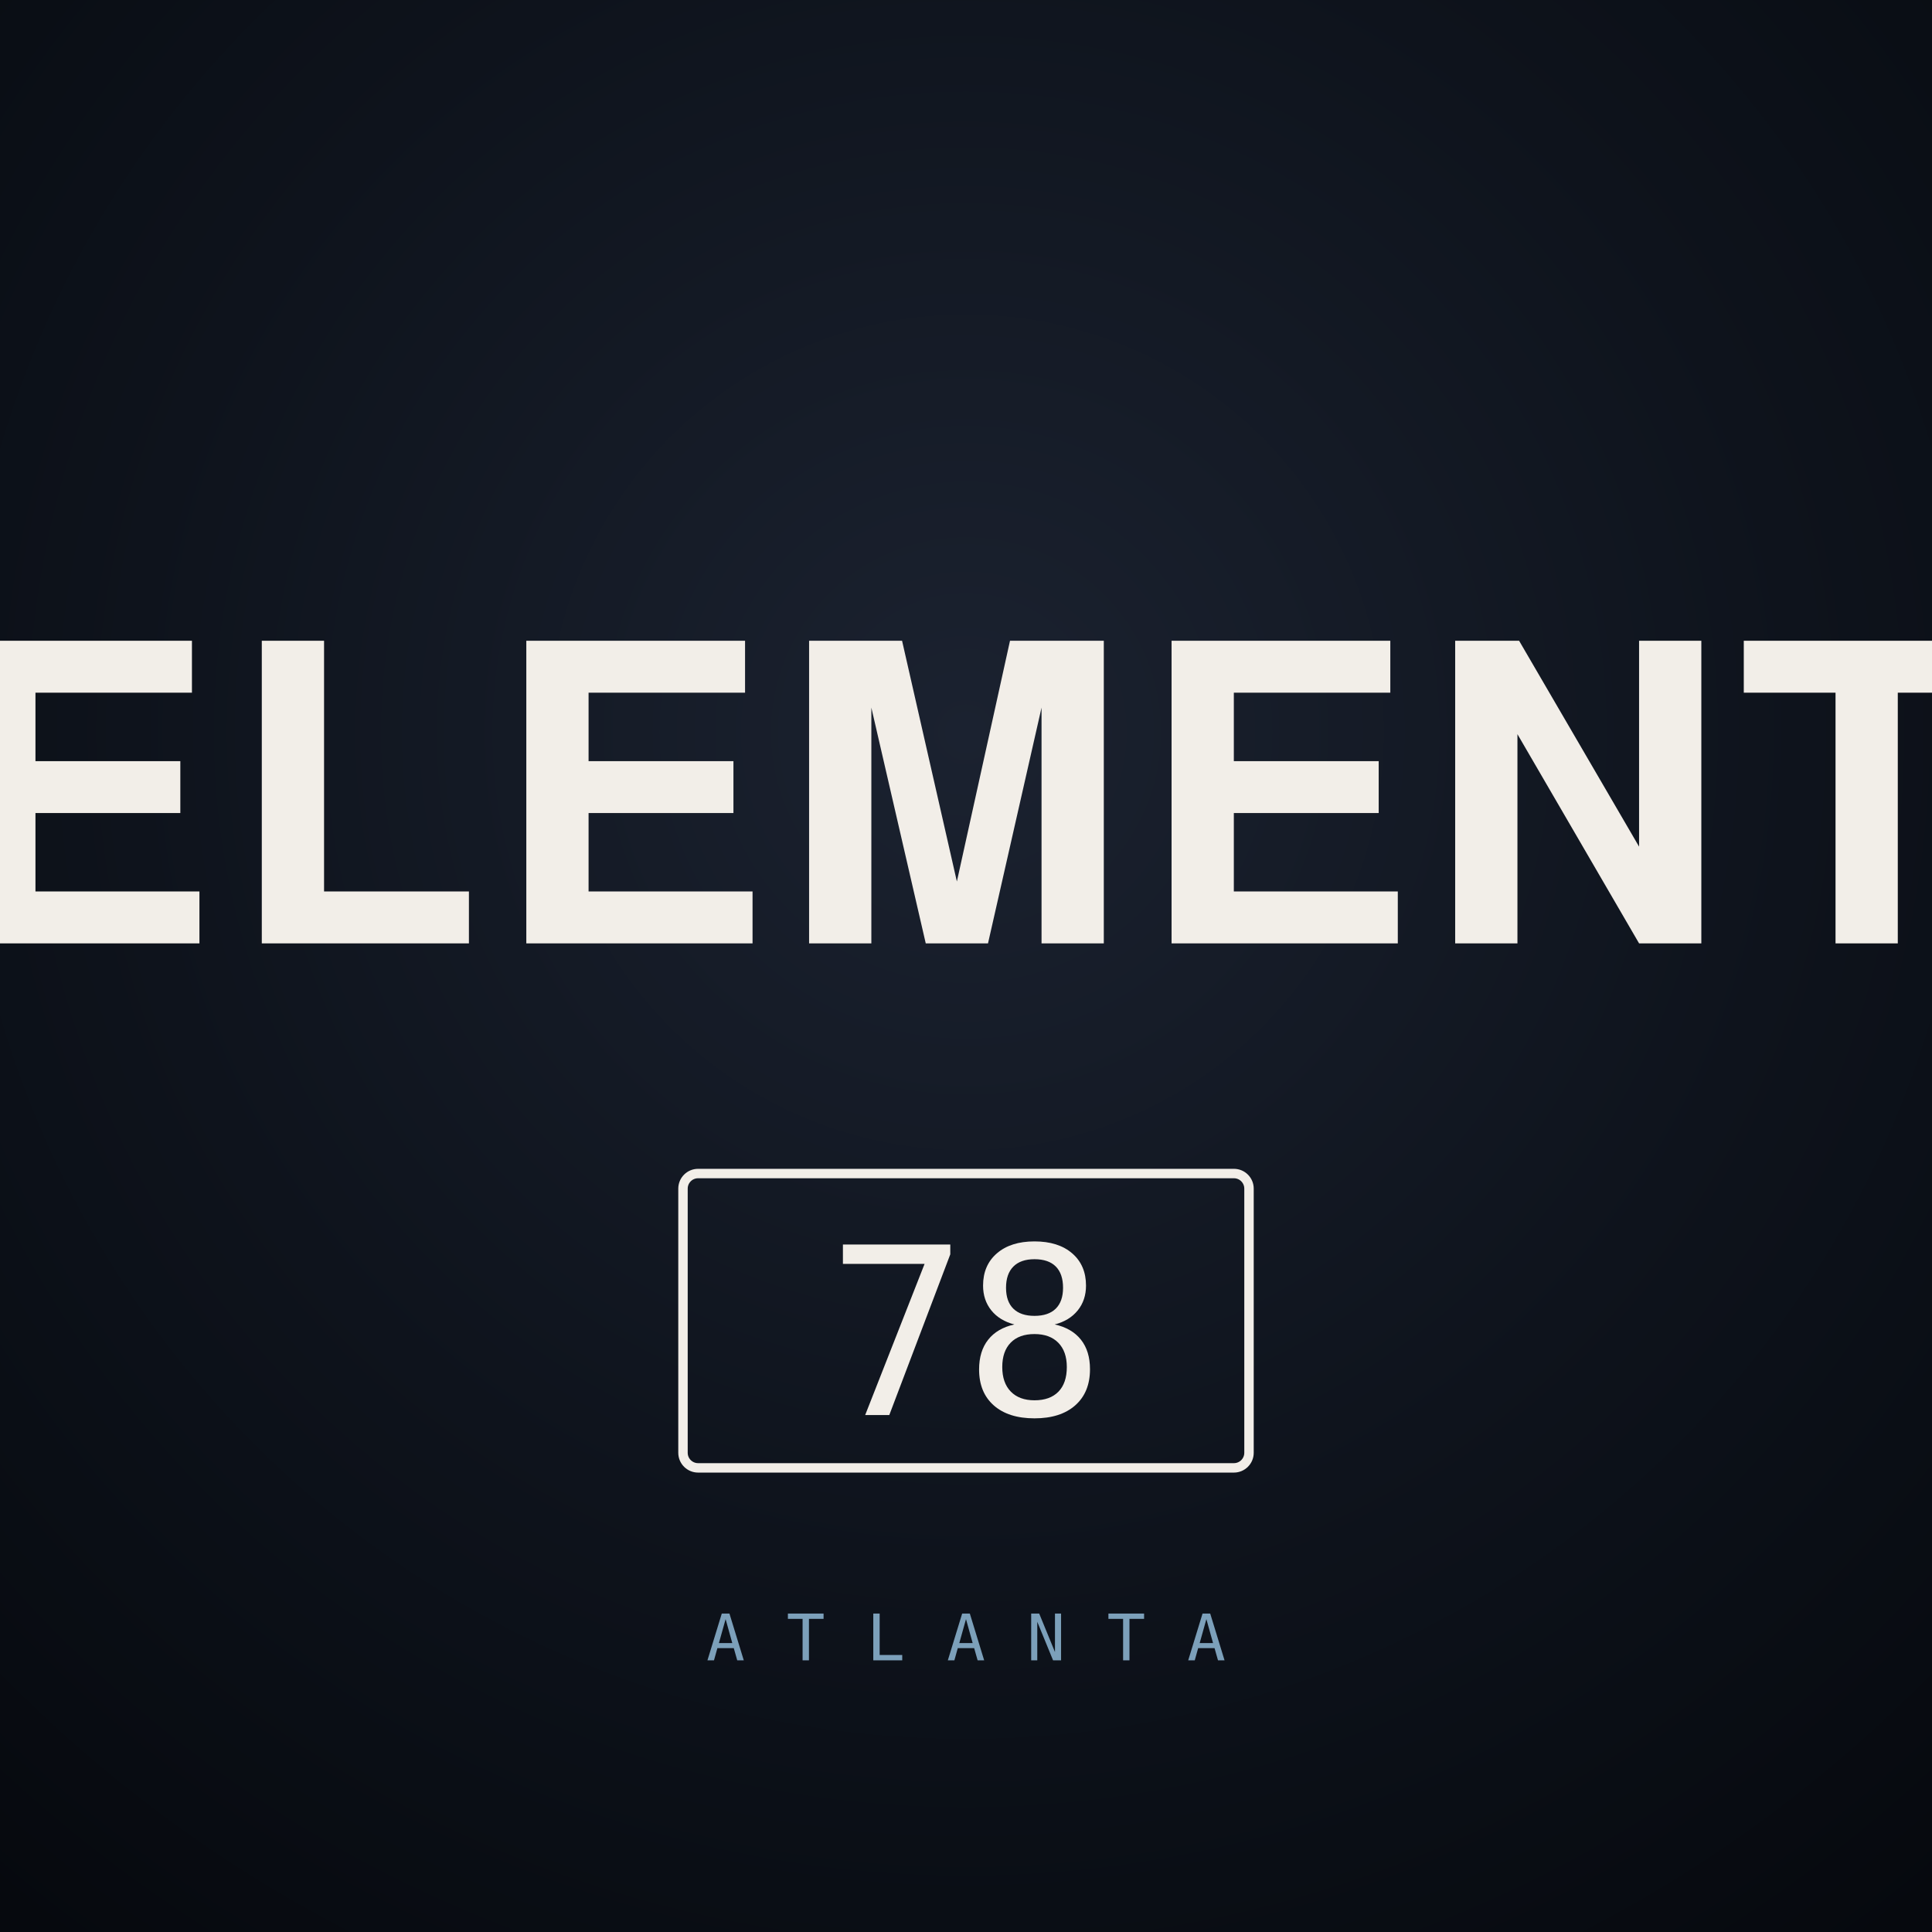
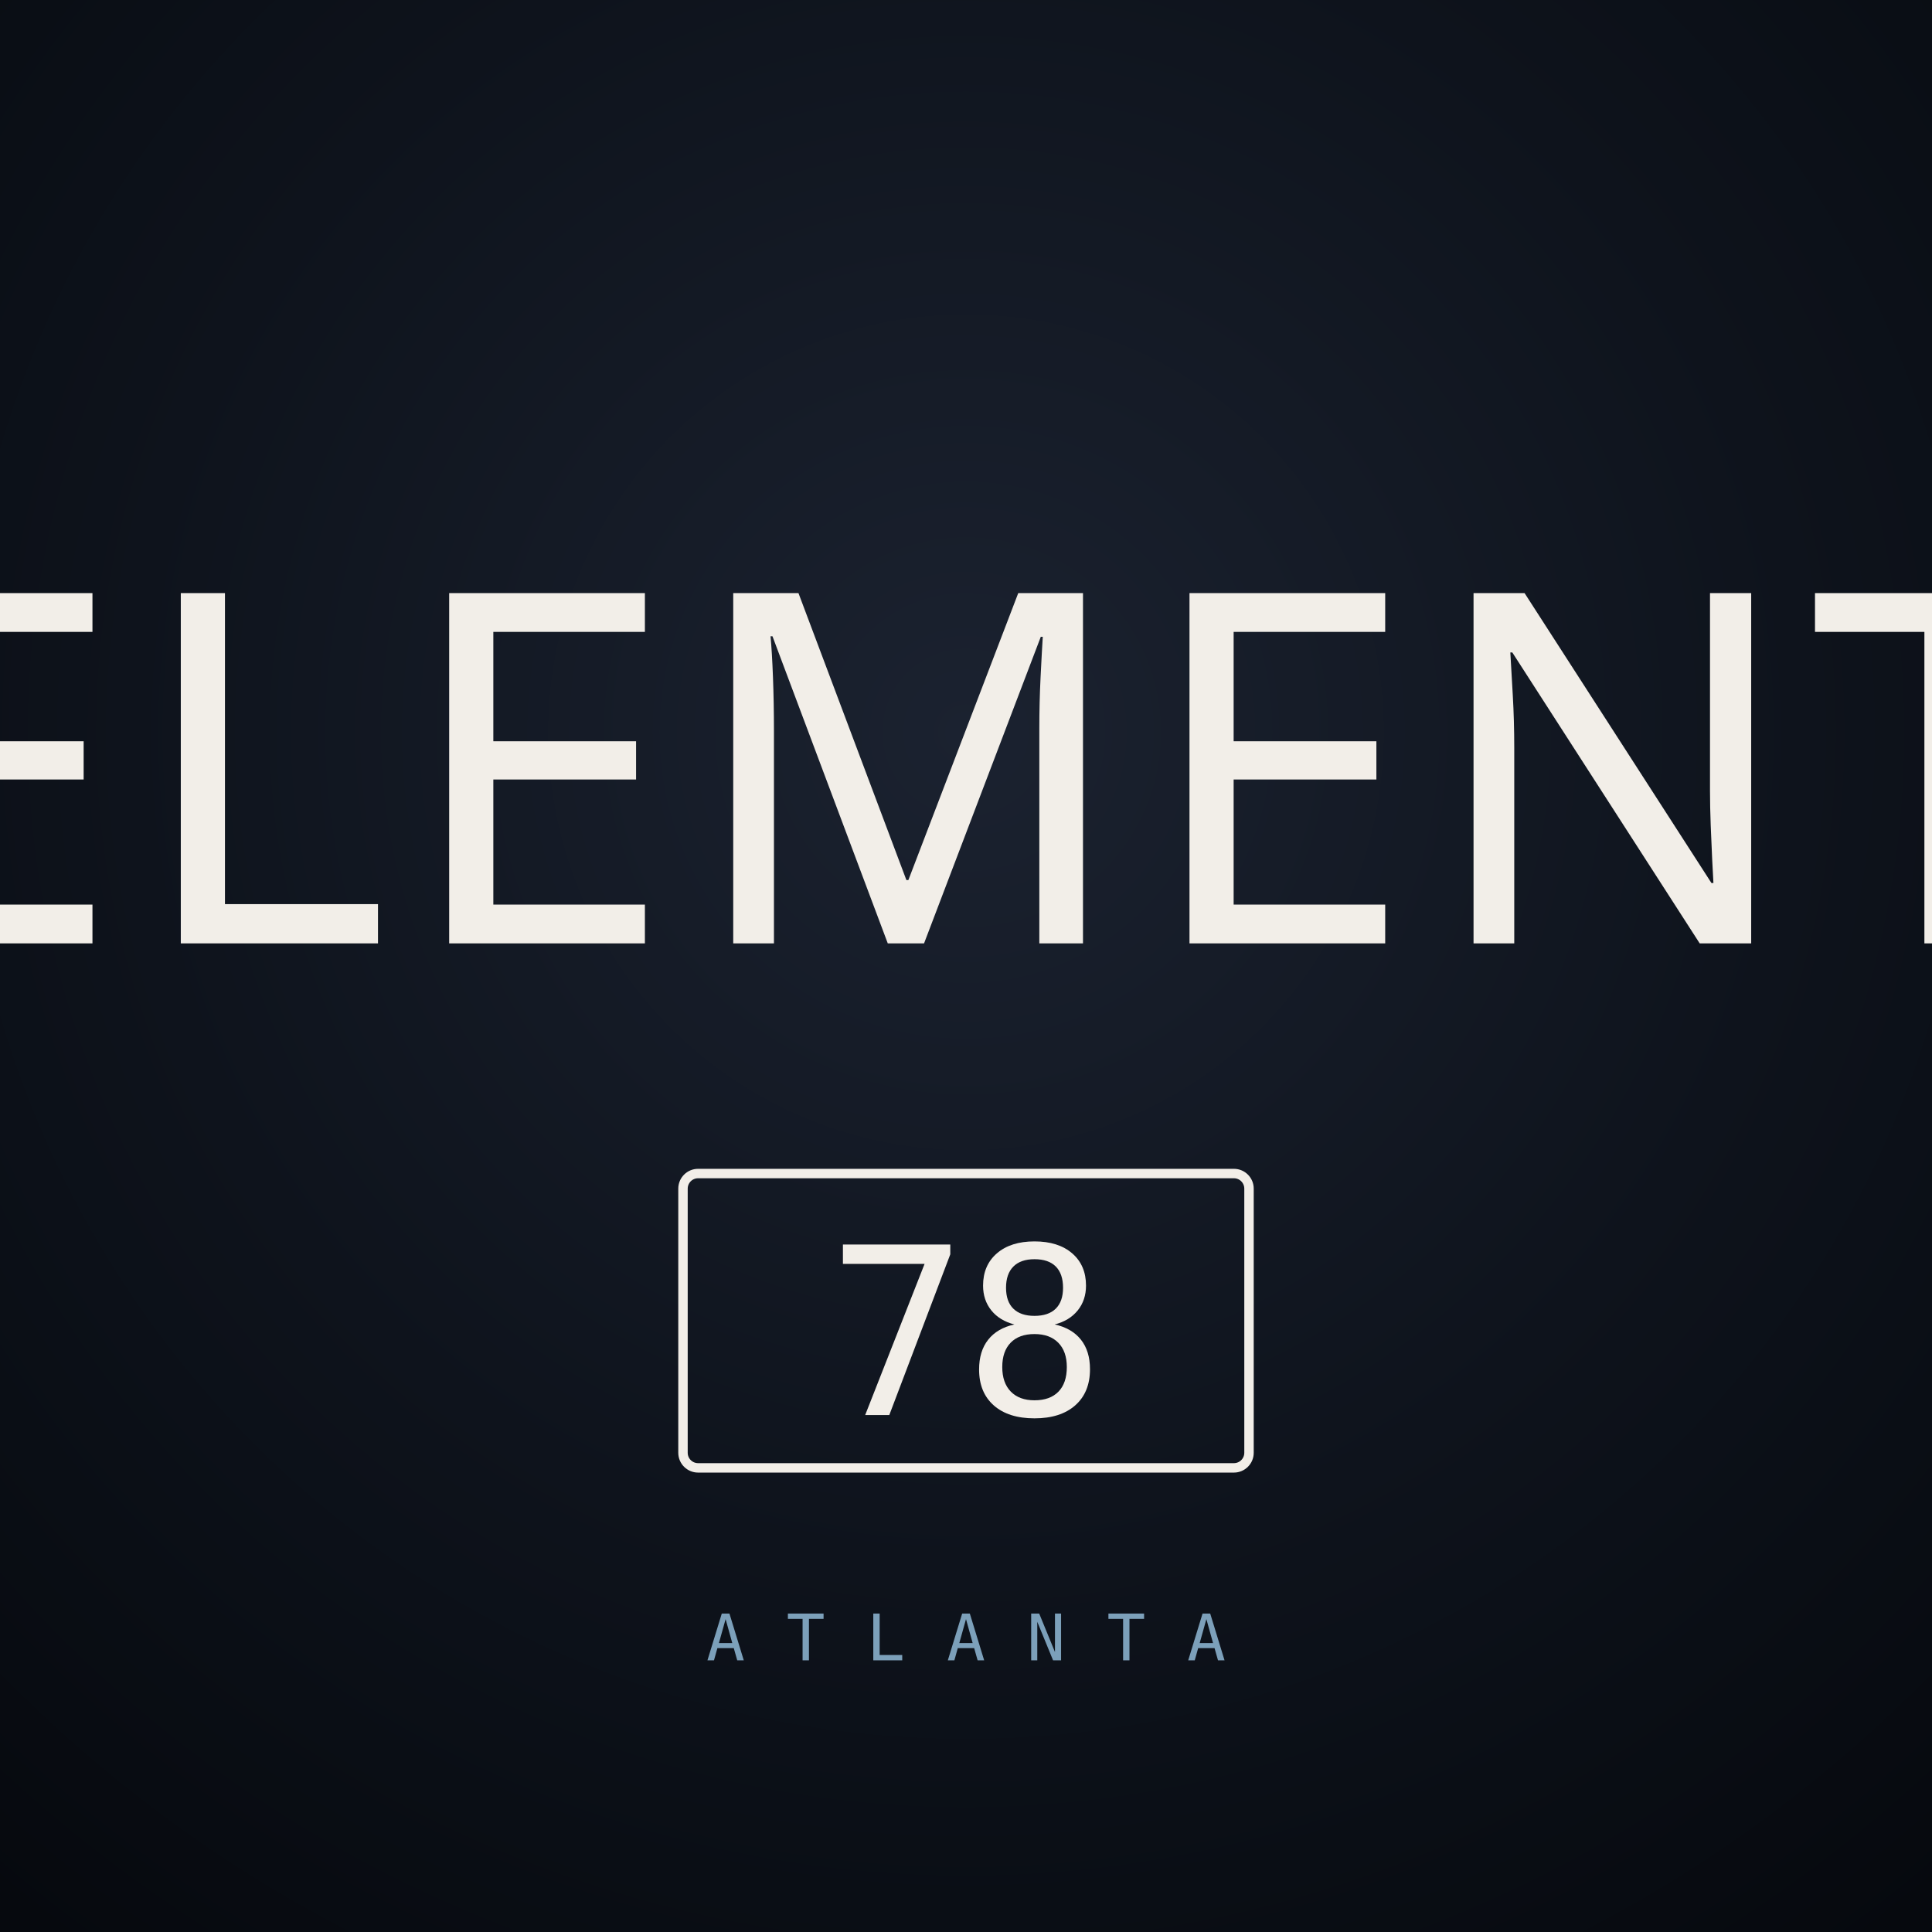
<svg xmlns="http://www.w3.org/2000/svg" viewBox="0 0 1024 1024" role="img" aria-label="Element 78">
  <defs>
+     <style>
+       @font-face {
+         font-family: "Anton";
+         font-style: normal;
+         font-weight: 400;
+         src: url("/fonts/Anton-Regular.ttf") format("truetype");
+       }
+     </style>
    <radialGradient id="ground" cx="50%" cy="38%" r="78%">
      <stop offset="0%" stop-color="#1B2230" />
      <stop offset="55%" stop-color="#0E131C" />
      <stop offset="100%" stop-color="#06090E" />
    </radialGradient>
  </defs>
  <rect width="1024" height="1024" fill="url(#ground)" />
-   <text x="512" y="500" text-anchor="middle" font-family="Impact, Haettenschweiler, 'Arial Narrow', 'Helvetica Neue', sans-serif" font-size="220" font-weight="900" letter-spacing="6" fill="#F2EEE8">ELEMENT</text>
+   <text x="512" y="500" text-anchor="middle" font-family="Anton, Impact, Haettenschweiler, 'Arial Narrow', sans-serif" font-size="260" font-weight="400" letter-spacing="6" fill="#F2EEE8">ELEMENT</text>
  <g transform="translate(512 700)">
    <rect x="-150" y="-78" width="300" height="156" rx="8" ry="8" fill="none" stroke="#F2EEE8" stroke-width="5" />
    <text x="0" y="50" text-anchor="middle" font-family="ui-monospace, 'JetBrains Mono', Menlo, Consolas, monospace" font-size="124" font-weight="500" letter-spacing="-2" fill="#F2EEE8">78</text>
  </g>
  <text x="512" y="880" text-anchor="middle" font-family="ui-monospace, 'JetBrains Mono', Menlo, Consolas, monospace" font-size="34" font-weight="500" letter-spacing="22" fill="#8FB8D6" fill-opacity="0.85">ATLANTA</text>
</svg>
